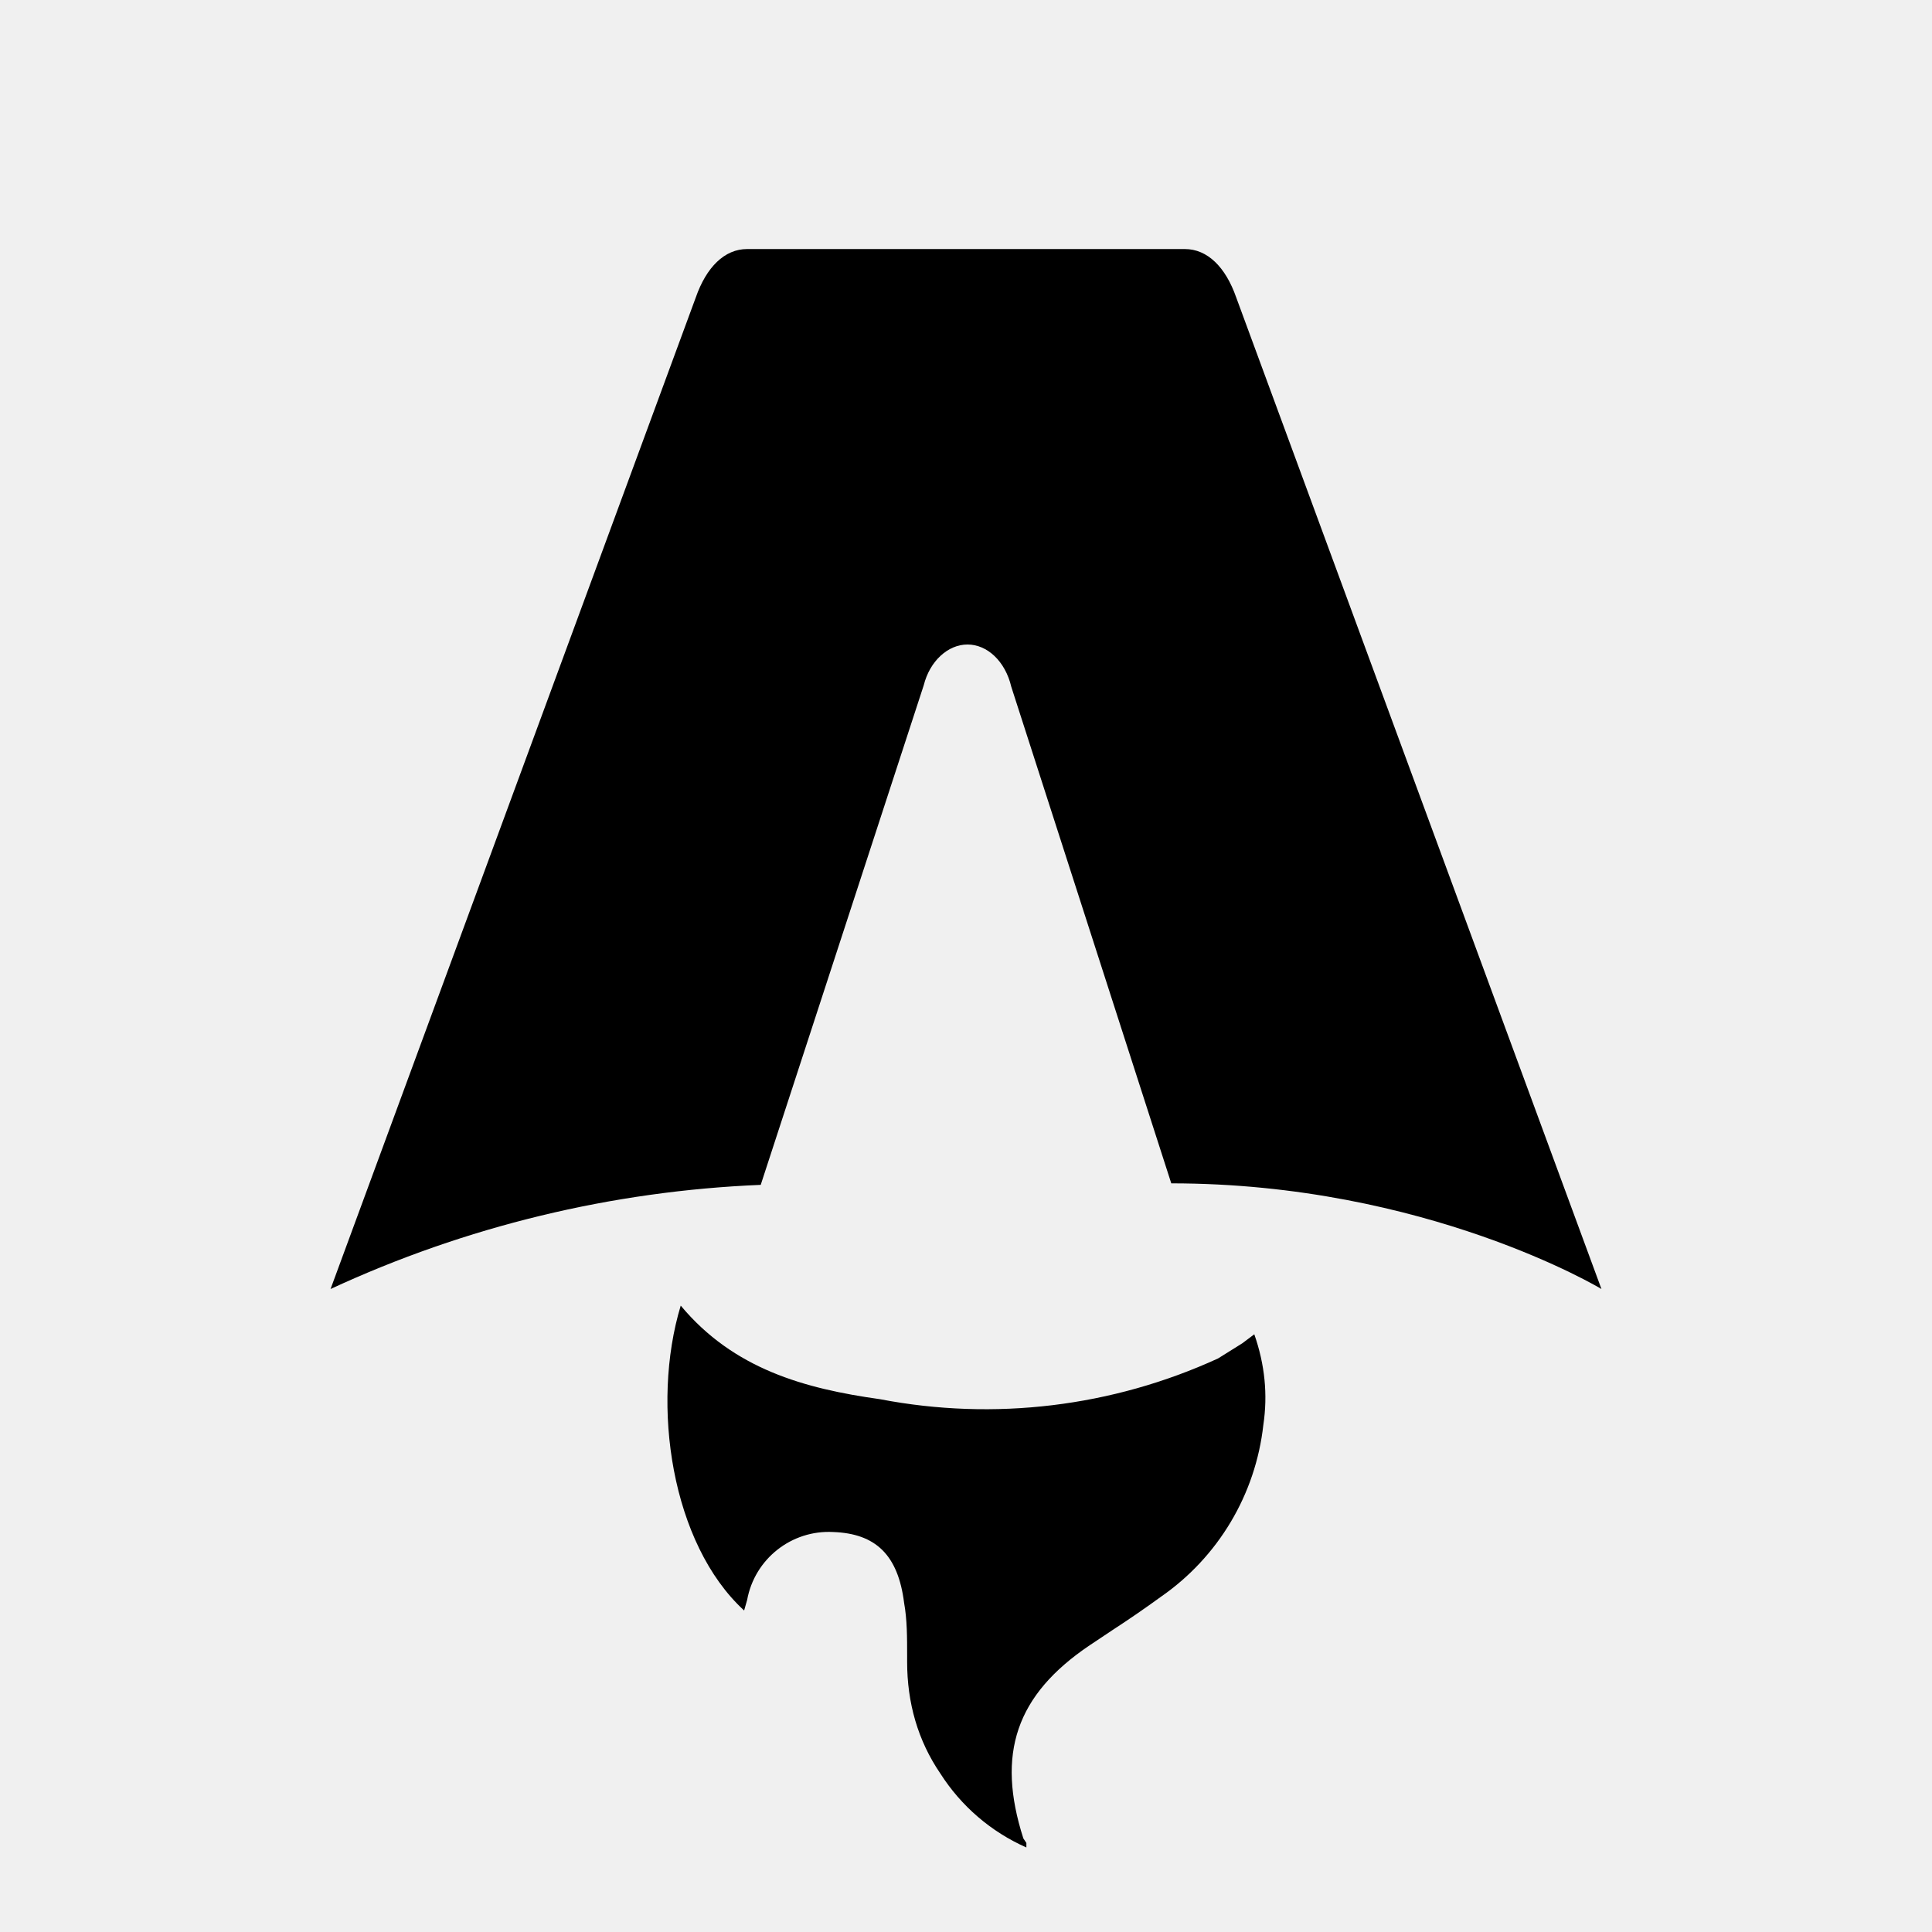
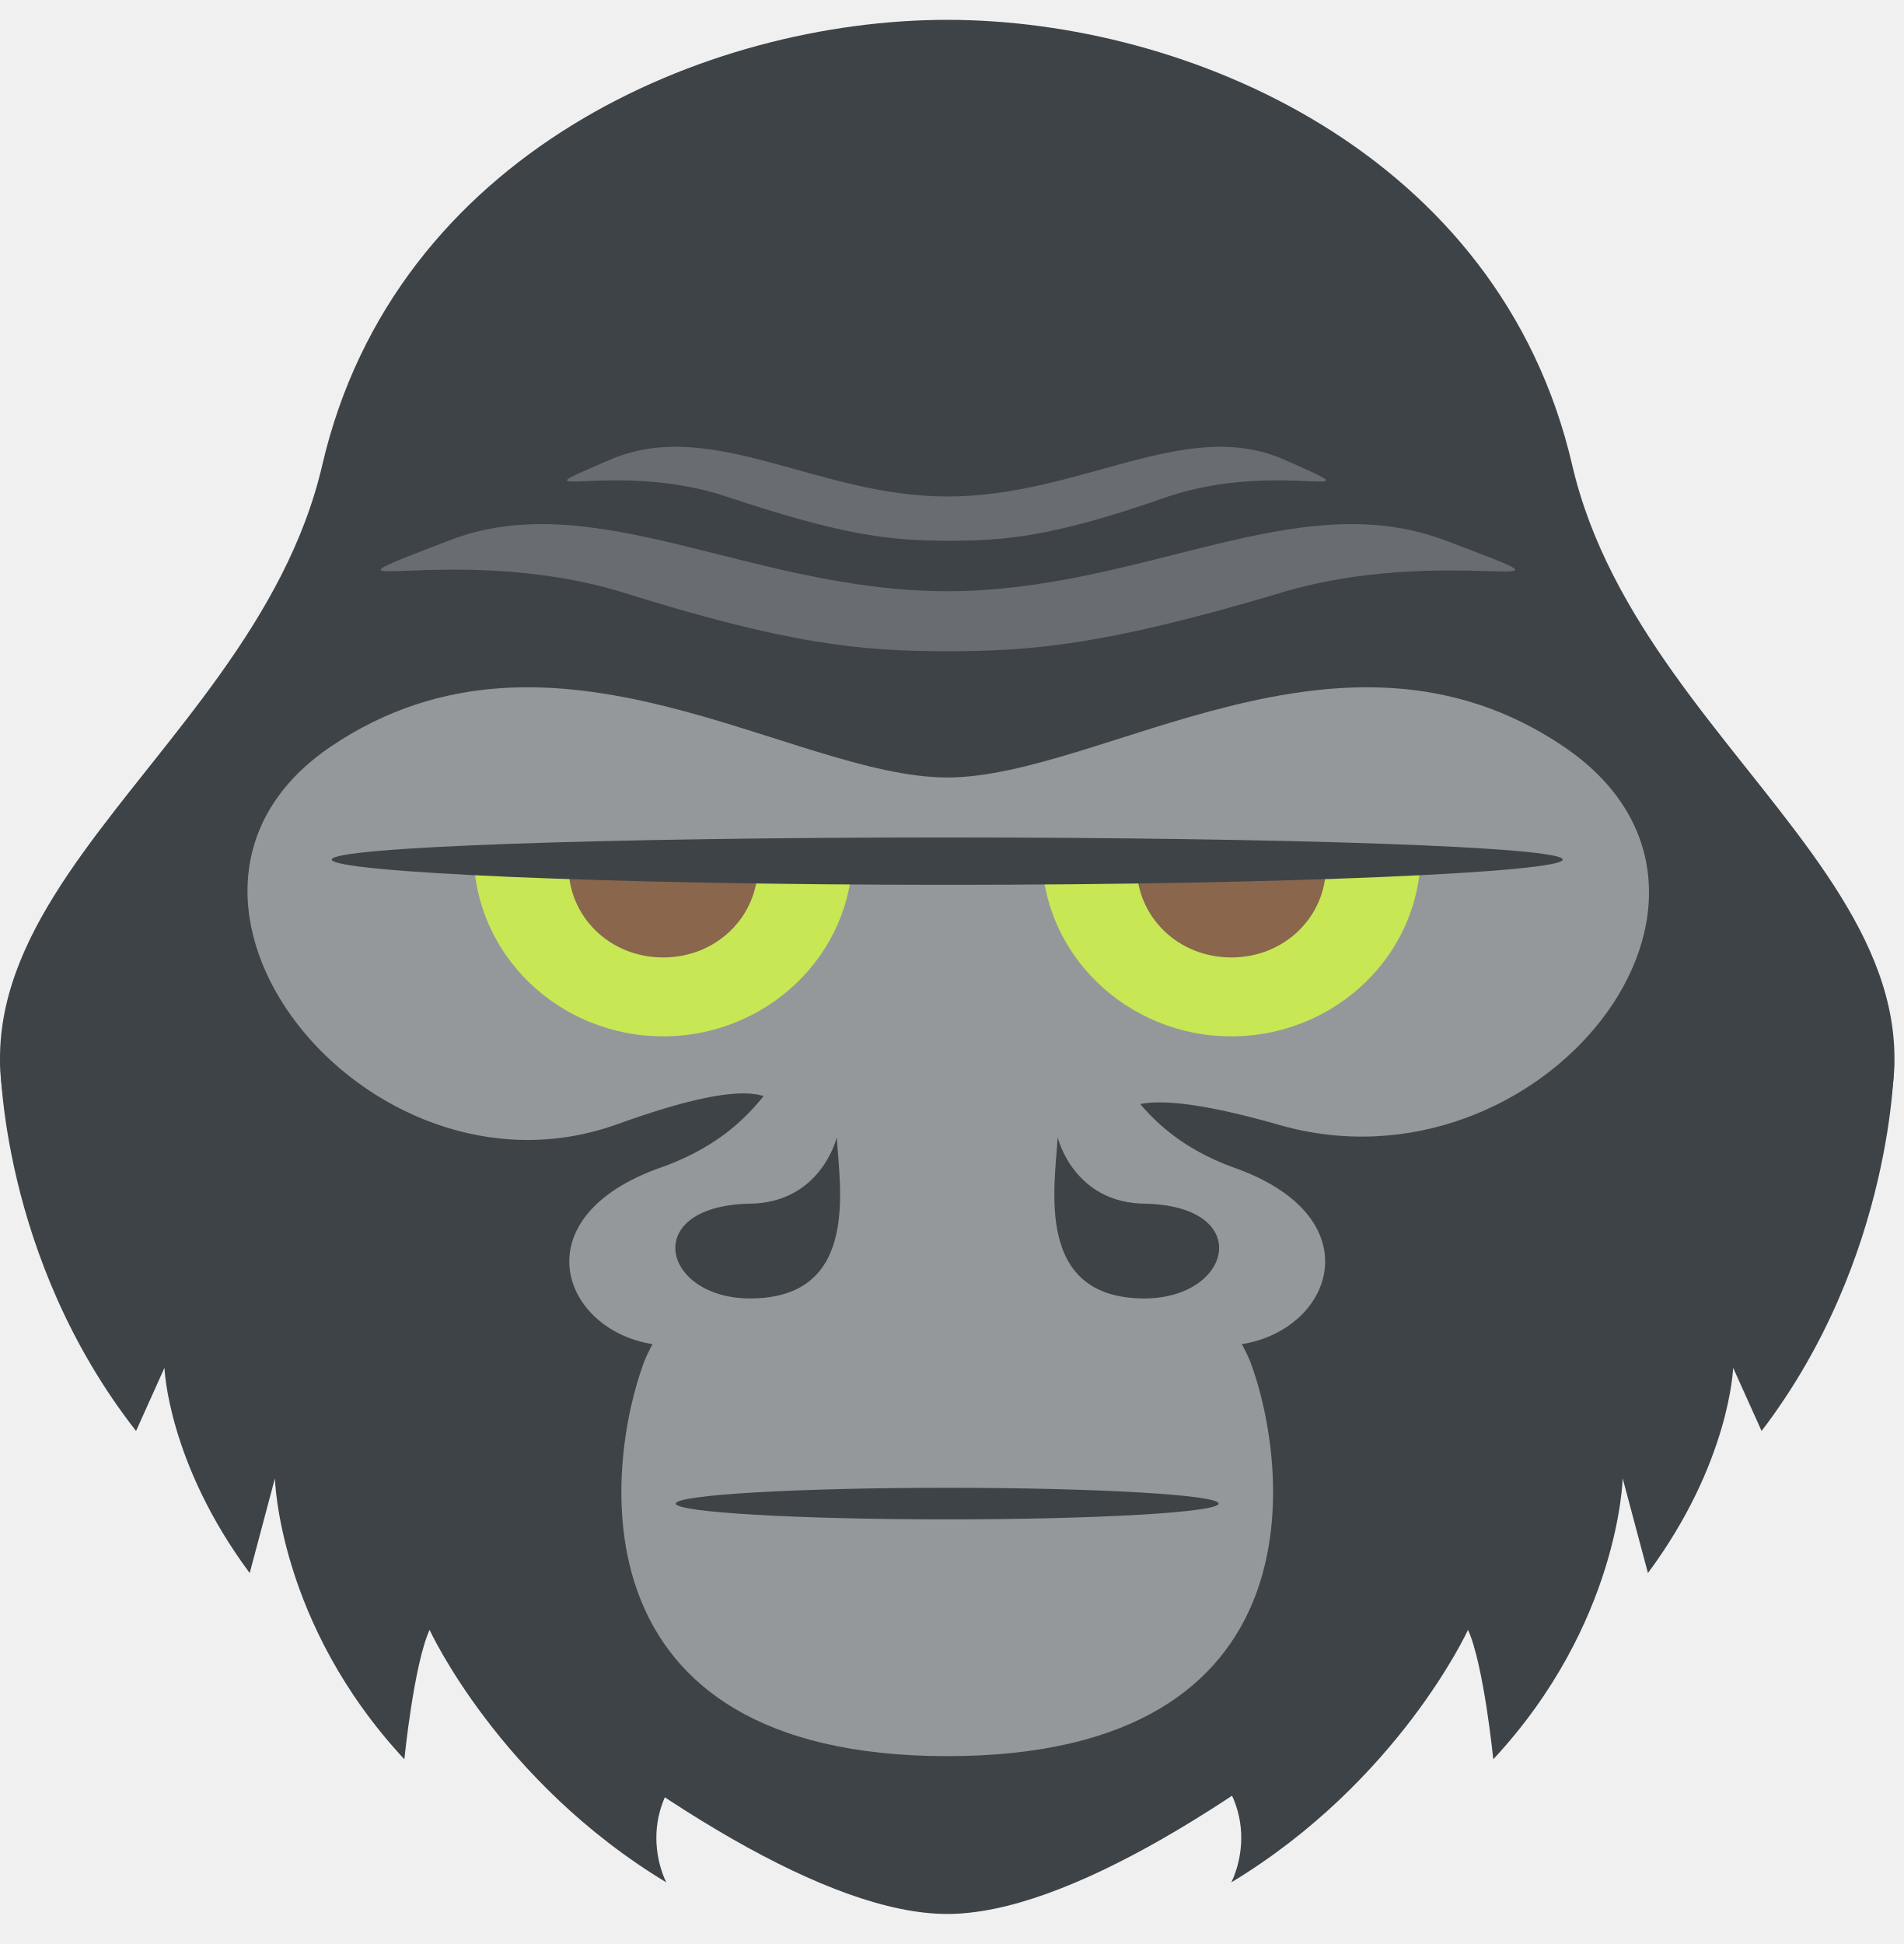
- <svg xmlns="http://www.w3.org/2000/svg" fill="none" viewBox="0 0 128 128">
-   <path d="M50.4 78.5a75.1 75.1 0 0 0-28.5 6.9l24.2-65.7c.7-2 1.9-3.2 3.4-3.2h29c1.5 0 2.7 1.2 3.4 3.2l24.2 65.7s-11.6-7-28.5-7L67 45.5c-.4-1.7-1.6-2.8-2.9-2.8-1.3 0-2.5 1.1-2.9 2.7L50.4 78.5Zm-1.1 28.2Zm-4.2-20.2c-2 6.6-.6 15.8 4.2 20.2a17.5 17.5 0 0 1 .2-.7 5.5 5.5 0 0 1 5.7-4.5c2.8.1 4.3 1.5 4.7 4.7.2 1.1.2 2.3.2 3.5v.4c0 2.7.7 5.2 2.2 7.4a13 13 0 0 0 5.7 4.9v-.3l-.2-.3c-1.8-5.6-.5-9.5 4.4-12.8l1.5-1a73 73 0 0 0 3.2-2.2 16 16 0 0 0 6.8-11.4c.3-2 .1-4-.6-6l-.8.6-1.6 1a37 37 0 0 1-22.4 2.7c-5-.7-9.7-2-13.2-6.2Z" />
-   <style>
-         path { fill: #000; }
-         @media (prefers-color-scheme: dark) {
-             path { fill: #FFF; }
-         }
-     </style>
+ <svg xmlns="http://www.w3.org/2000/svg" width="48" height="49" viewBox="0 0 48 49" fill="none">
+   <path d="M39.635 11.72C37.805 3.842 29.927 0.5 23.88 0.5C17.832 0.5 9.955 3.842 8.125 11.72C6.295 19.597 -3.97 23.417 1.679 31.135C5.738 36.705 17.912 48.243 23.88 48.243C29.848 48.243 42.022 36.705 46.081 31.135C51.73 23.417 41.465 19.597 39.635 11.72Z" fill="#3E4347" />
+   <path d="M39.397 18.802C33.827 15.062 27.779 19.597 23.88 19.597C19.981 19.597 13.934 15.062 8.363 18.802C2.793 22.541 9.239 30.578 15.525 28.35C23.88 25.326 17.276 31.772 16.241 34.318C15.286 36.864 14.331 44.265 23.88 44.265C33.429 44.265 32.474 36.864 31.519 34.318C30.485 31.772 23.88 25.963 32.235 28.35C38.84 30.26 44.967 22.541 39.397 18.802Z" fill="#94989B" />
+   <path opacity="0.5" d="M36.452 13.629C32.712 12.197 28.814 14.902 23.88 14.902C18.947 14.902 14.968 12.197 11.308 13.629C7.17 15.221 11.308 13.629 15.604 14.902C19.901 16.255 21.732 16.414 23.88 16.414C26.028 16.414 27.859 16.255 32.156 14.982C36.452 13.629 40.67 15.221 36.452 13.629Z" fill="#94989B" />
+   <path opacity="0.5" d="M32.315 11.56C29.848 10.526 27.222 12.515 23.88 12.515C20.617 12.515 17.992 10.526 15.445 11.56C12.66 12.754 15.445 11.56 18.31 12.515C21.174 13.47 22.368 13.629 23.88 13.629C25.312 13.629 26.506 13.55 29.45 12.515C32.315 11.56 35.02 12.754 32.315 11.56Z" fill="#94989B" />
+   <path d="M21.493 26.122C19.583 25.247 20.299 28.191 16.559 29.464C12.899 30.817 14.331 33.92 16.957 33.92C19.265 33.92 21.095 34 22.448 32.011C23.88 30.101 23.482 26.997 21.493 26.122ZM31.201 29.464C27.54 28.191 28.256 25.167 26.267 26.122C24.357 26.997 23.88 30.101 25.312 32.011C26.745 33.92 28.495 33.92 30.803 33.92C33.429 33.92 34.861 30.817 31.201 29.464Z" fill="#94989B" />
+   <path d="M21.095 28.669C21.174 29.942 21.652 32.647 19.026 32.727C16.718 32.806 16.082 30.419 18.867 30.34C20.697 30.34 21.095 28.669 21.095 28.669ZM26.665 28.669C26.585 29.942 26.108 32.647 28.734 32.727C31.041 32.806 31.678 30.419 28.893 30.34C27.063 30.34 26.665 28.669 26.665 28.669Z" fill="#3E4347" />
+   <path d="M23.88 38.297C27.659 38.297 30.723 38.119 30.723 37.899C30.723 37.679 27.659 37.501 23.88 37.501C20.101 37.501 17.037 37.679 17.037 37.899C17.037 38.119 20.101 38.297 23.88 38.297Z" fill="#3E4347" />
+   <path d="M16.718 26.122C19.344 26.122 21.493 24.053 21.493 21.507H11.944C11.944 24.053 14.093 26.122 16.718 26.122Z" fill="#C7E755" />
+   <path d="M16.718 24.133C18.071 24.133 19.106 23.099 19.106 21.825H14.331C14.331 23.099 15.366 24.133 16.718 24.133Z" fill="#89664C" />
+   <path d="M35.816 21.507C35.816 24.053 33.667 26.122 31.041 26.122C28.416 26.122 26.267 24.053 26.267 21.507H35.816Z" fill="#C7E755" />
+   <path d="M33.429 21.825C33.429 23.099 32.394 24.133 31.041 24.133C29.689 24.133 28.654 23.099 28.654 21.825H33.429Z" fill="#89664C" />
+   <path d="M39.397 21.666C39.397 21.985 32.474 22.303 23.88 22.303C15.286 22.303 8.363 21.985 8.363 21.666C8.363 21.348 15.286 21.109 23.88 21.109C32.474 21.109 39.397 21.348 39.397 21.666ZM0.008 26.759C0.008 26.759 0.008 31.692 3.43 36.069L4.146 34.477C4.146 34.477 4.226 36.864 6.295 39.65L6.931 37.262C6.931 37.262 7.011 40.923 10.194 44.344C10.194 44.344 10.432 41.957 10.83 41.082C10.83 41.082 12.581 44.901 16.798 47.447C16.798 47.447 15.684 45.379 18.151 43.787C18.071 43.787 6.454 26.759 0.008 26.759ZM47.752 26.759C47.752 26.759 47.752 31.692 44.41 36.069L43.693 34.477C43.693 34.477 43.614 36.864 41.545 39.65L40.908 37.262C40.908 37.262 40.829 40.923 37.646 44.344C37.646 44.344 37.407 41.957 37.009 41.082C37.009 41.082 35.259 44.901 31.041 47.447C31.041 47.447 32.156 45.379 29.689 43.787C29.689 43.787 41.306 26.759 47.752 26.759Z" fill="#3E4347" />
</svg>
